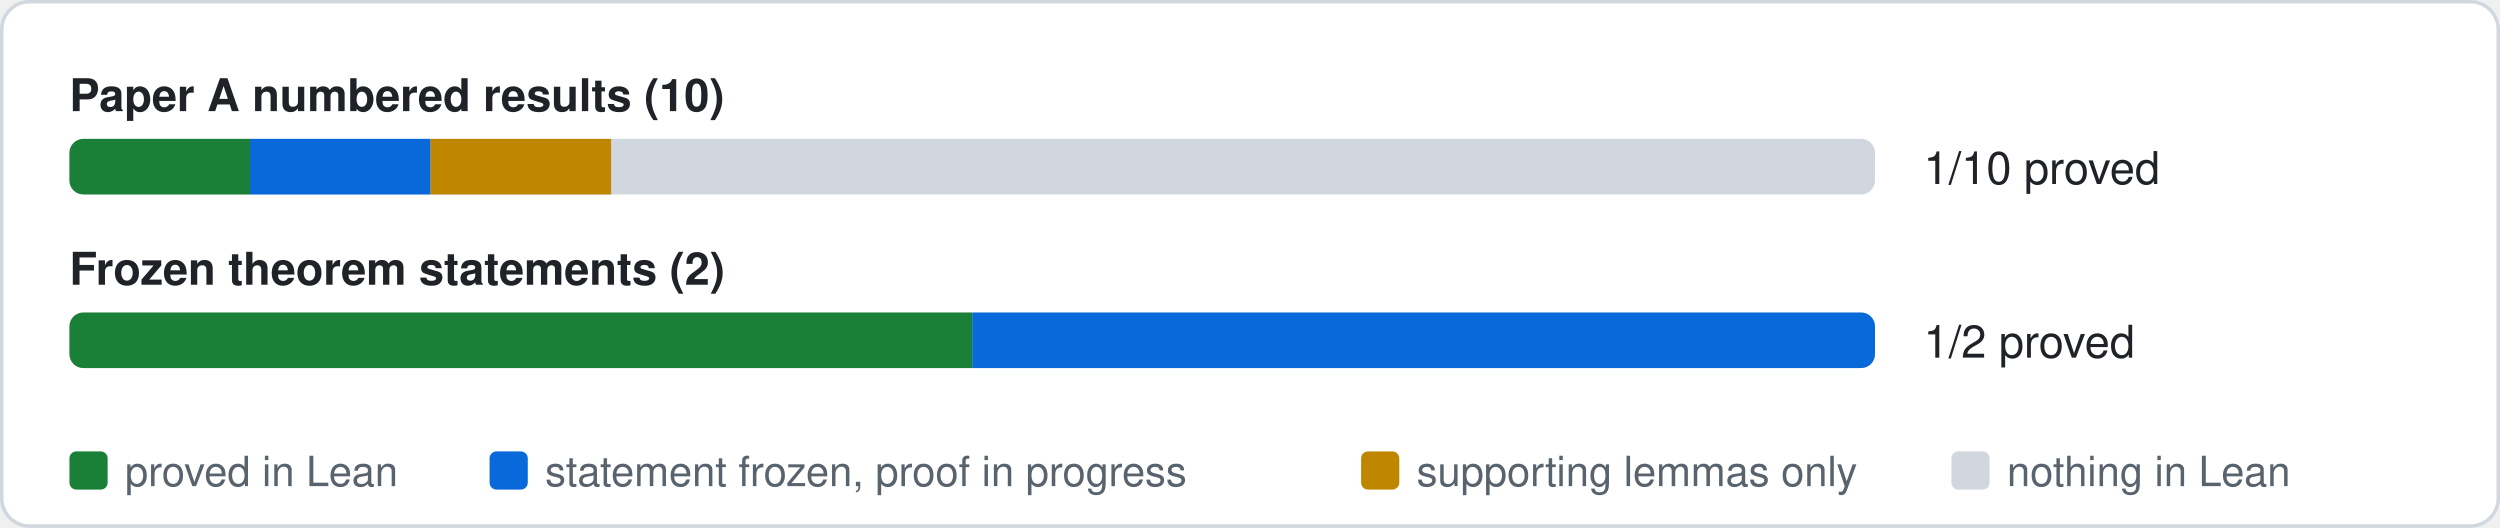
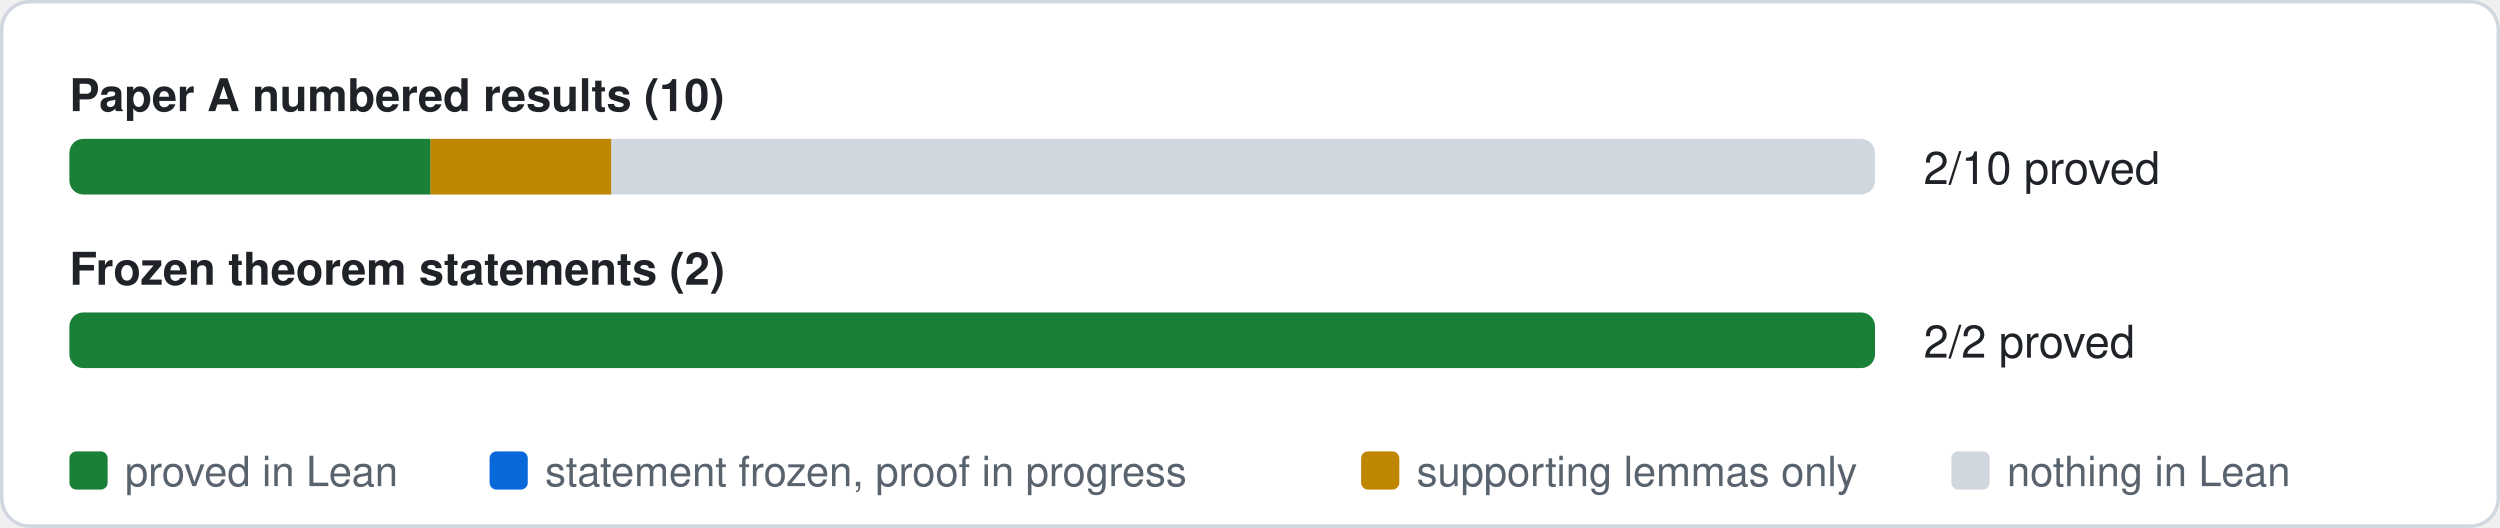
<svg xmlns="http://www.w3.org/2000/svg" width="720" height="152" viewBox="0 0 720 152" role="img" aria-label="Formalization progress">
  <rect x="0.5" y="0.5" width="719" height="151" rx="8" fill="#ffffff" stroke="#d0d7de" />
  <g font-family="-apple-system,BlinkMacSystemFont,'Segoe UI',Helvetica,Arial,sans-serif" font-size="13" fill="#1f2328">
    <text x="20" y="32" font-weight="600">Paper A numbered results (10)</text>
    <clipPath id="bar0">
      <rect x="20" y="40" width="520" height="16" rx="4" />
    </clipPath>
    <g clip-path="url(#bar0)">
      <rect x="20" y="40" width="520" height="16" fill="#d0d7de" />
-       <rect x="20.0" y="40" width="52.0" height="16" fill="#1a7f37" />
-       <rect x="72.0" y="40" width="52.0" height="16" fill="#0969da" />
+       <rect x="20.0" y="40" width="104.0" height="16" fill="#1a7f37" />
      <rect x="124.0" y="40" width="52.0" height="16" fill="#bf8700" />
    </g>
-     <text x="554" y="53">1/10 proved</text>
+     <text x="554" y="53">2/10 proved</text>
    <text x="20" y="82" font-weight="600">Frozen theorem statements (2)</text>
    <clipPath id="bar1">
      <rect x="20" y="90" width="520" height="16" rx="4" />
    </clipPath>
    <g clip-path="url(#bar1)">
      <rect x="20" y="90" width="520" height="16" fill="#d0d7de" />
-       <rect x="20.0" y="90" width="260.0" height="16" fill="#1a7f37" />
-       <rect x="280.0" y="90" width="260.0" height="16" fill="#0969da" />
+       <rect x="20.0" y="90" width="520.0" height="16" fill="#1a7f37" />
    </g>
-     <text x="554" y="103">1/2 proved</text>
+     <text x="554" y="103">2/2 proved</text>
    <rect x="20" y="130" width="11" height="11" rx="2" fill="#1a7f37" />
    <text x="36" y="140" font-size="12" fill="#59636e">proved in Lean</text>
    <rect x="141" y="130" width="11" height="11" rx="2" fill="#0969da" />
    <text x="157" y="140" font-size="12" fill="#59636e">statement frozen, proof in progress</text>
    <rect x="392" y="130" width="11" height="11" rx="2" fill="#bf8700" />
    <text x="408" y="140" font-size="12" fill="#59636e">supporting lemmas only</text>
    <rect x="562" y="130" width="11" height="11" rx="2" fill="#d0d7de" />
    <text x="578" y="140" font-size="12" fill="#59636e">nothing in Lean</text>
  </g>
</svg>
